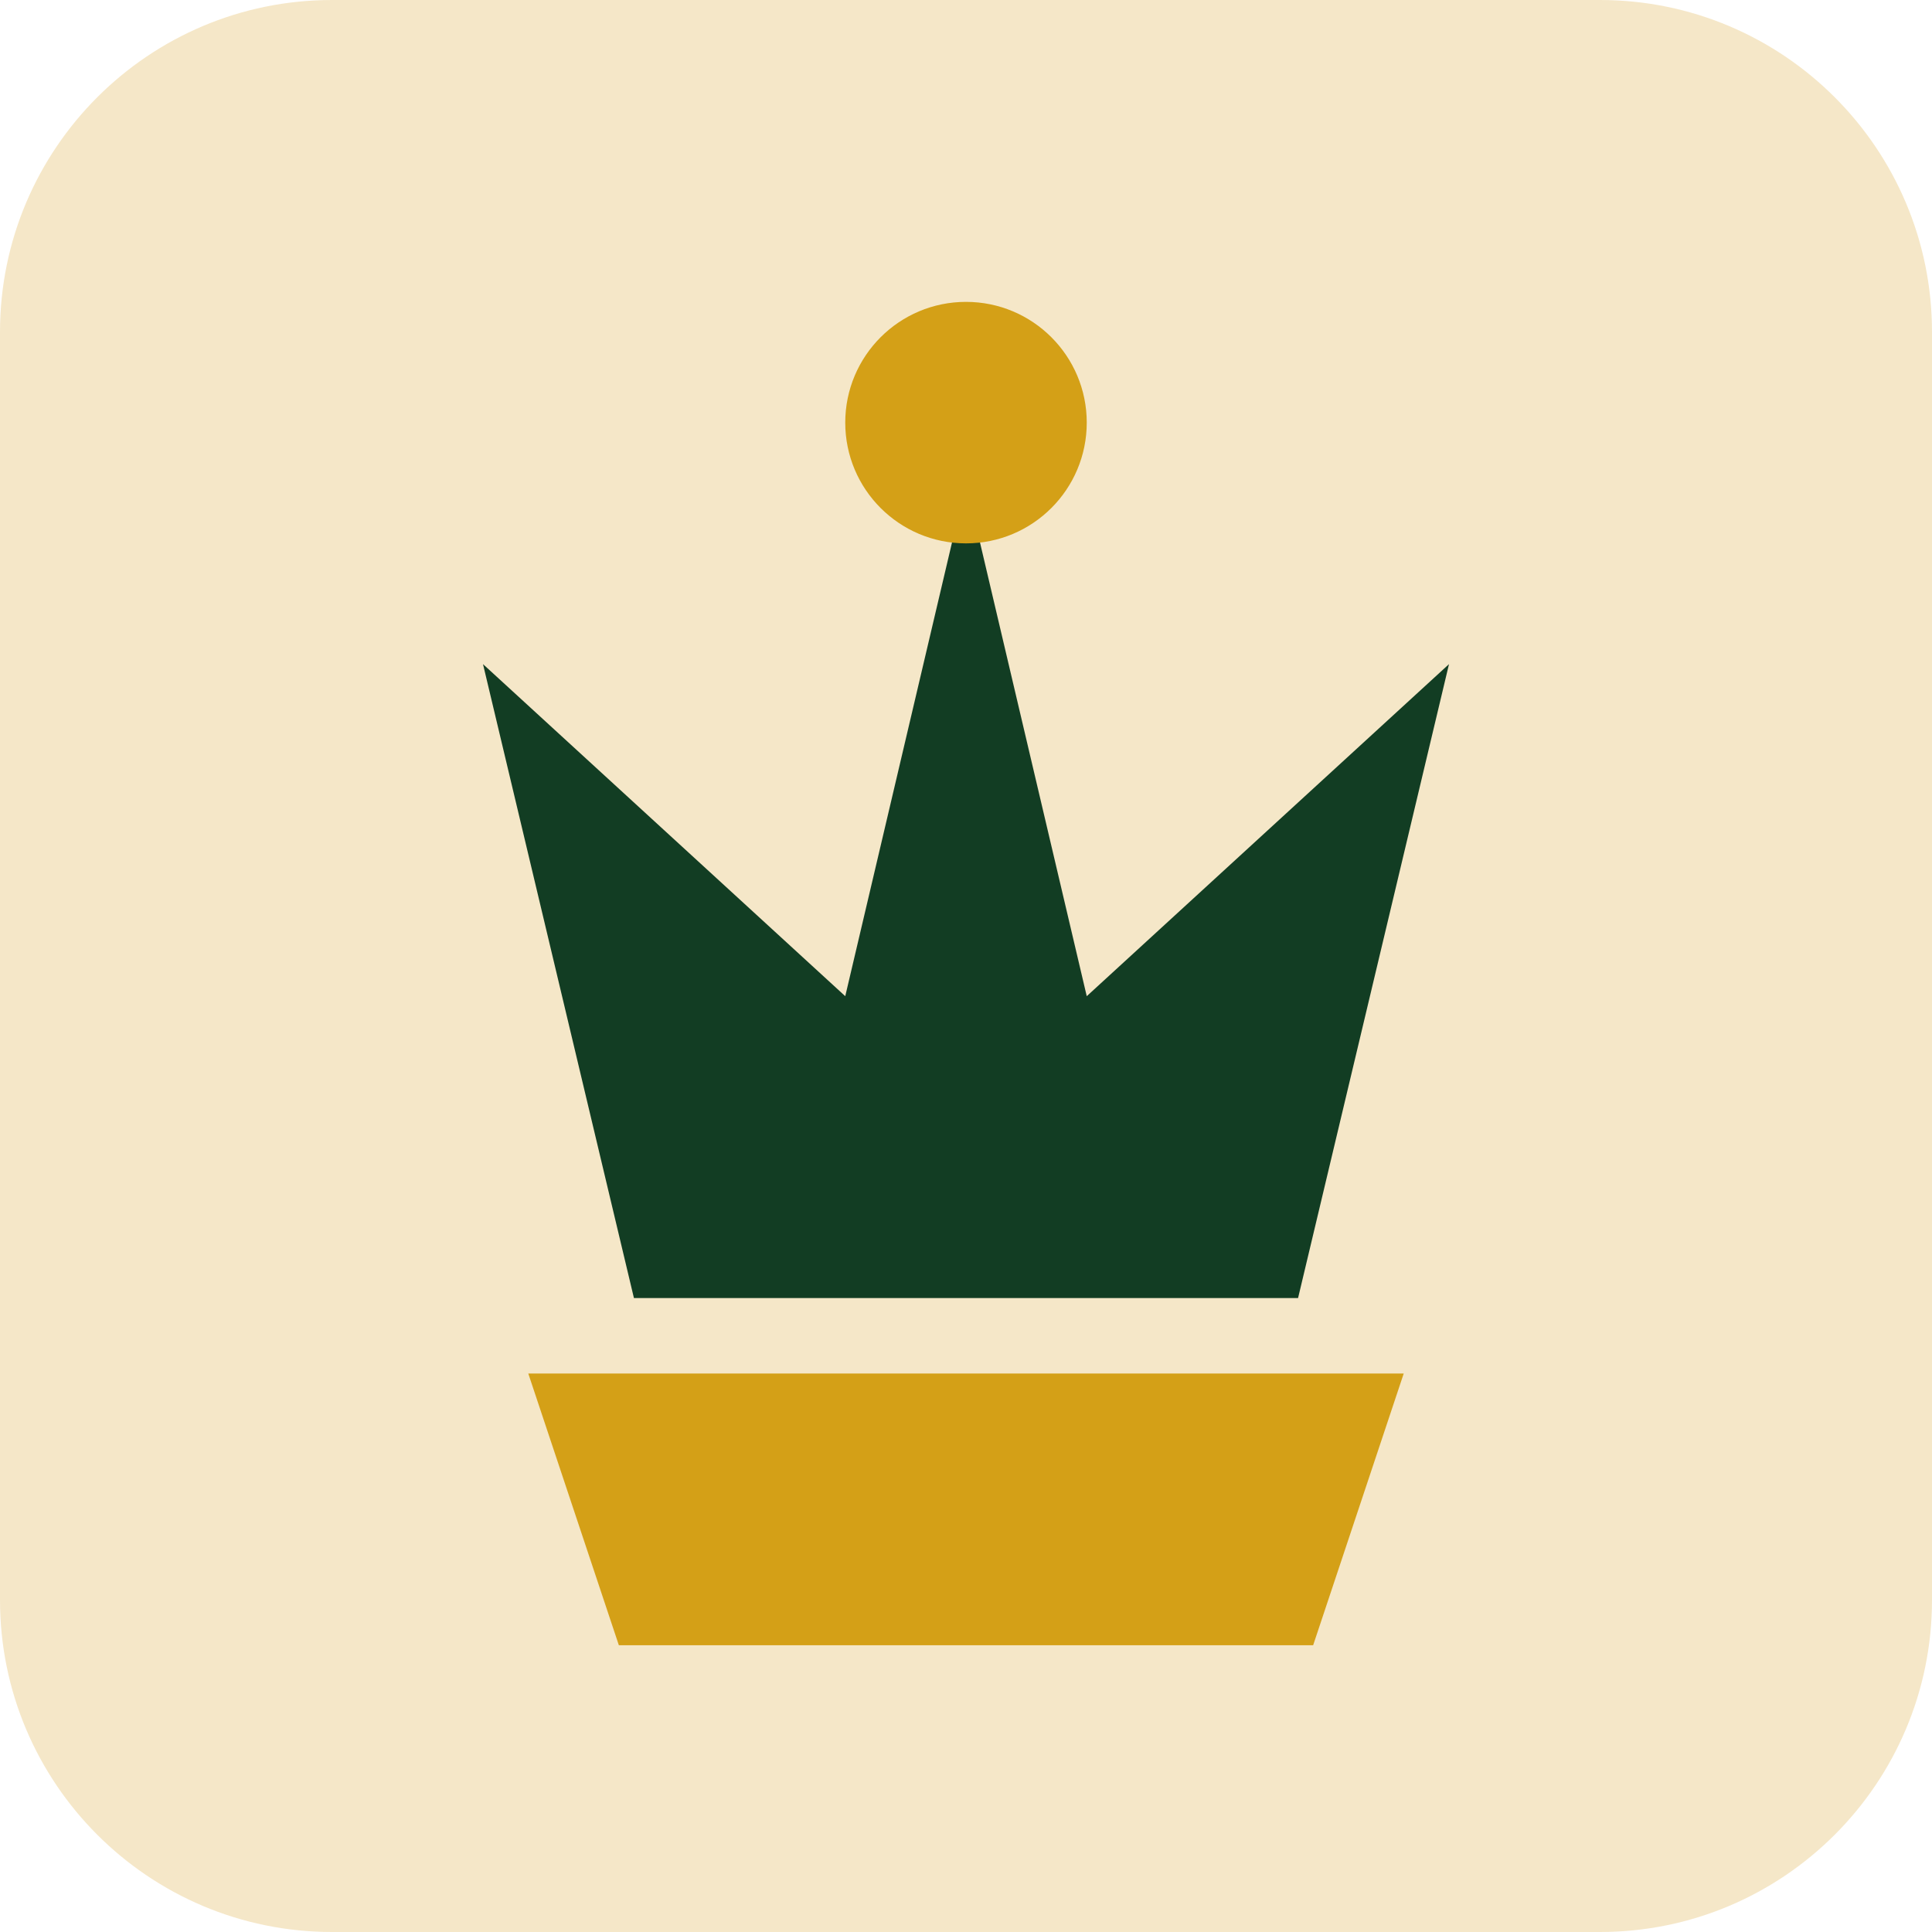
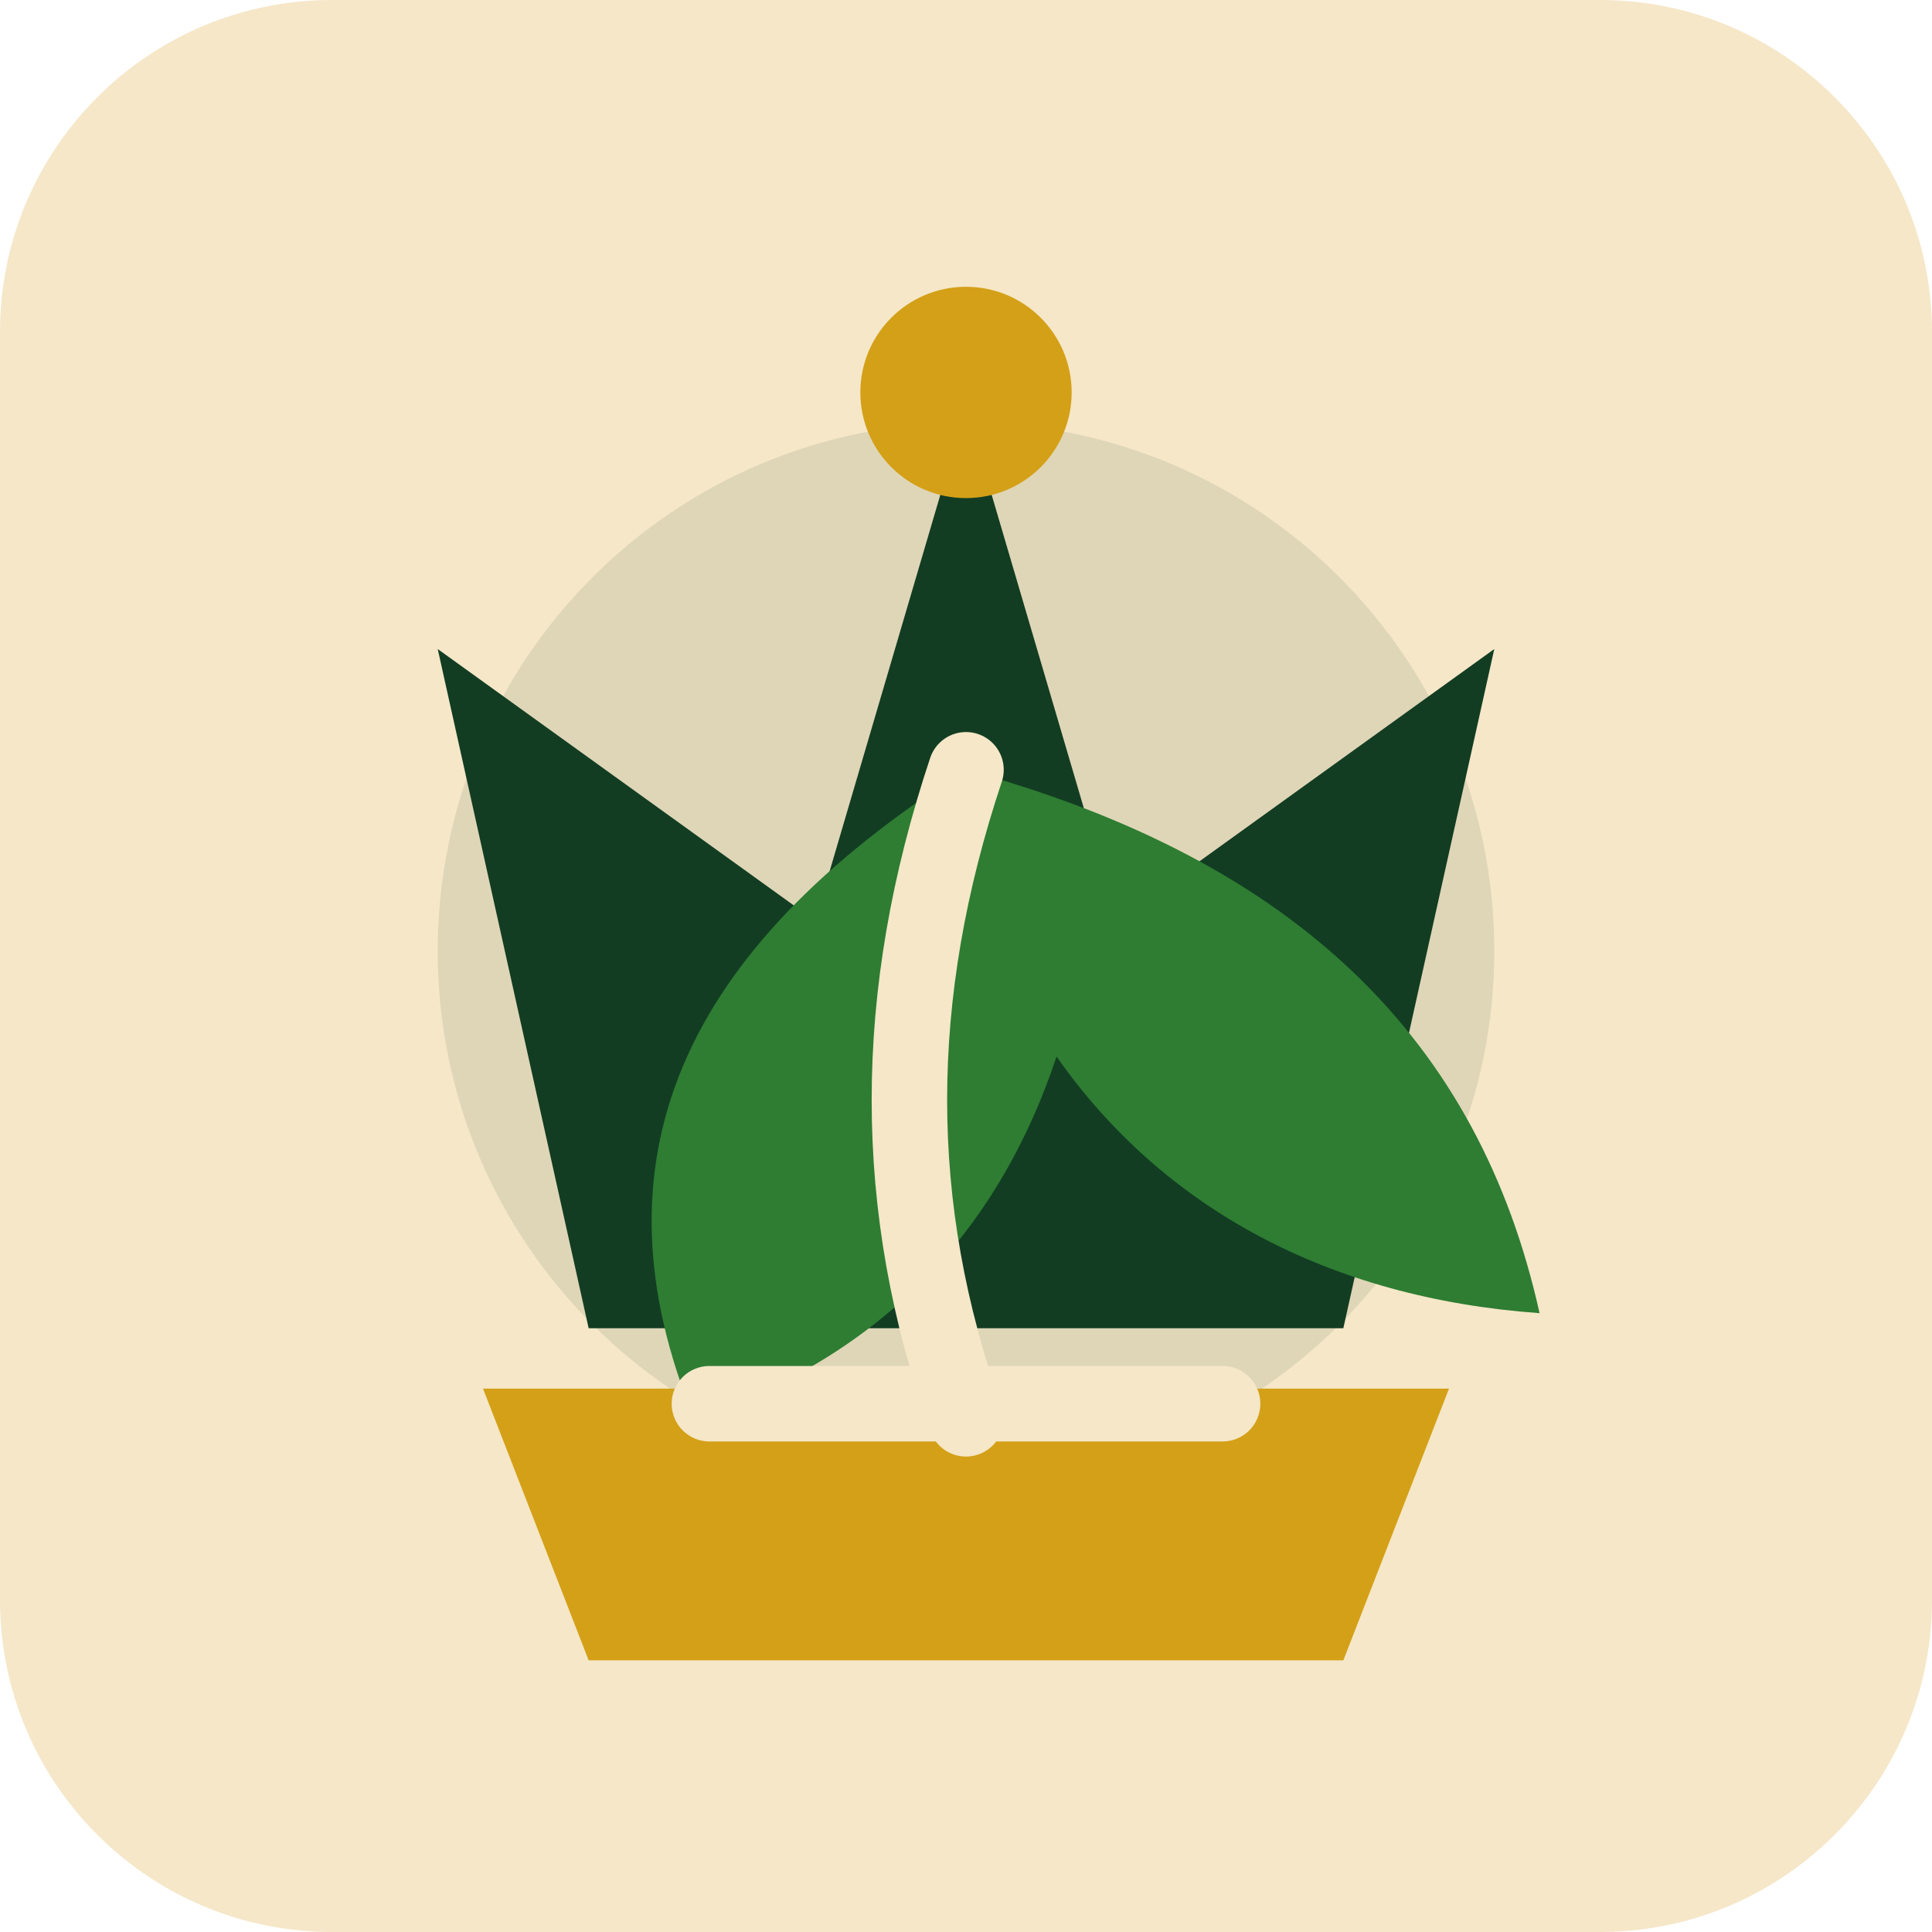
<svg xmlns="http://www.w3.org/2000/svg" viewBox="0 0 128 128">
  <rect width="128" height="128" rx="22" fill="#F5E7C8" />
-   <path d="M35 91h58l-6 18H41l-6-18Z" fill="#D4A017" />
-   <path d="M42 86 32 44l24 22 8-34 8 34 24-22-10 42H42Z" fill="#123D23" />
-   <circle cx="64" cy="28" r="8" fill="#D4A017" />
+   <circle cx="64" cy="63" r="35" fill="#123D23" opacity=".10" />
+   <path d="M32 92h64l-7 18H39l-7-18Z" fill="#D4A017" />
+   <path d="M39 88 29 43l25 18 10-34 10 34 25-18-10 45H39Z" fill="#123D23" />
+   <circle cx="64" cy="26" r="7" fill="#D4A017" />
+   <path d="M64 51c-19 12-25 26-18 43 12-4 20-12 24-24 7 10 18 16 32 17-4-18-16-30-38-36Z" fill="#2E7D32" />
+   <path d="M64 51c-5 15-5 29 0 43" fill="none" stroke="#F5E7C8" stroke-width="5" stroke-linecap="round" />
+   <path d="M47 93h34" stroke="#F5E7C8" stroke-width="5" stroke-linecap="round" />
</svg>
